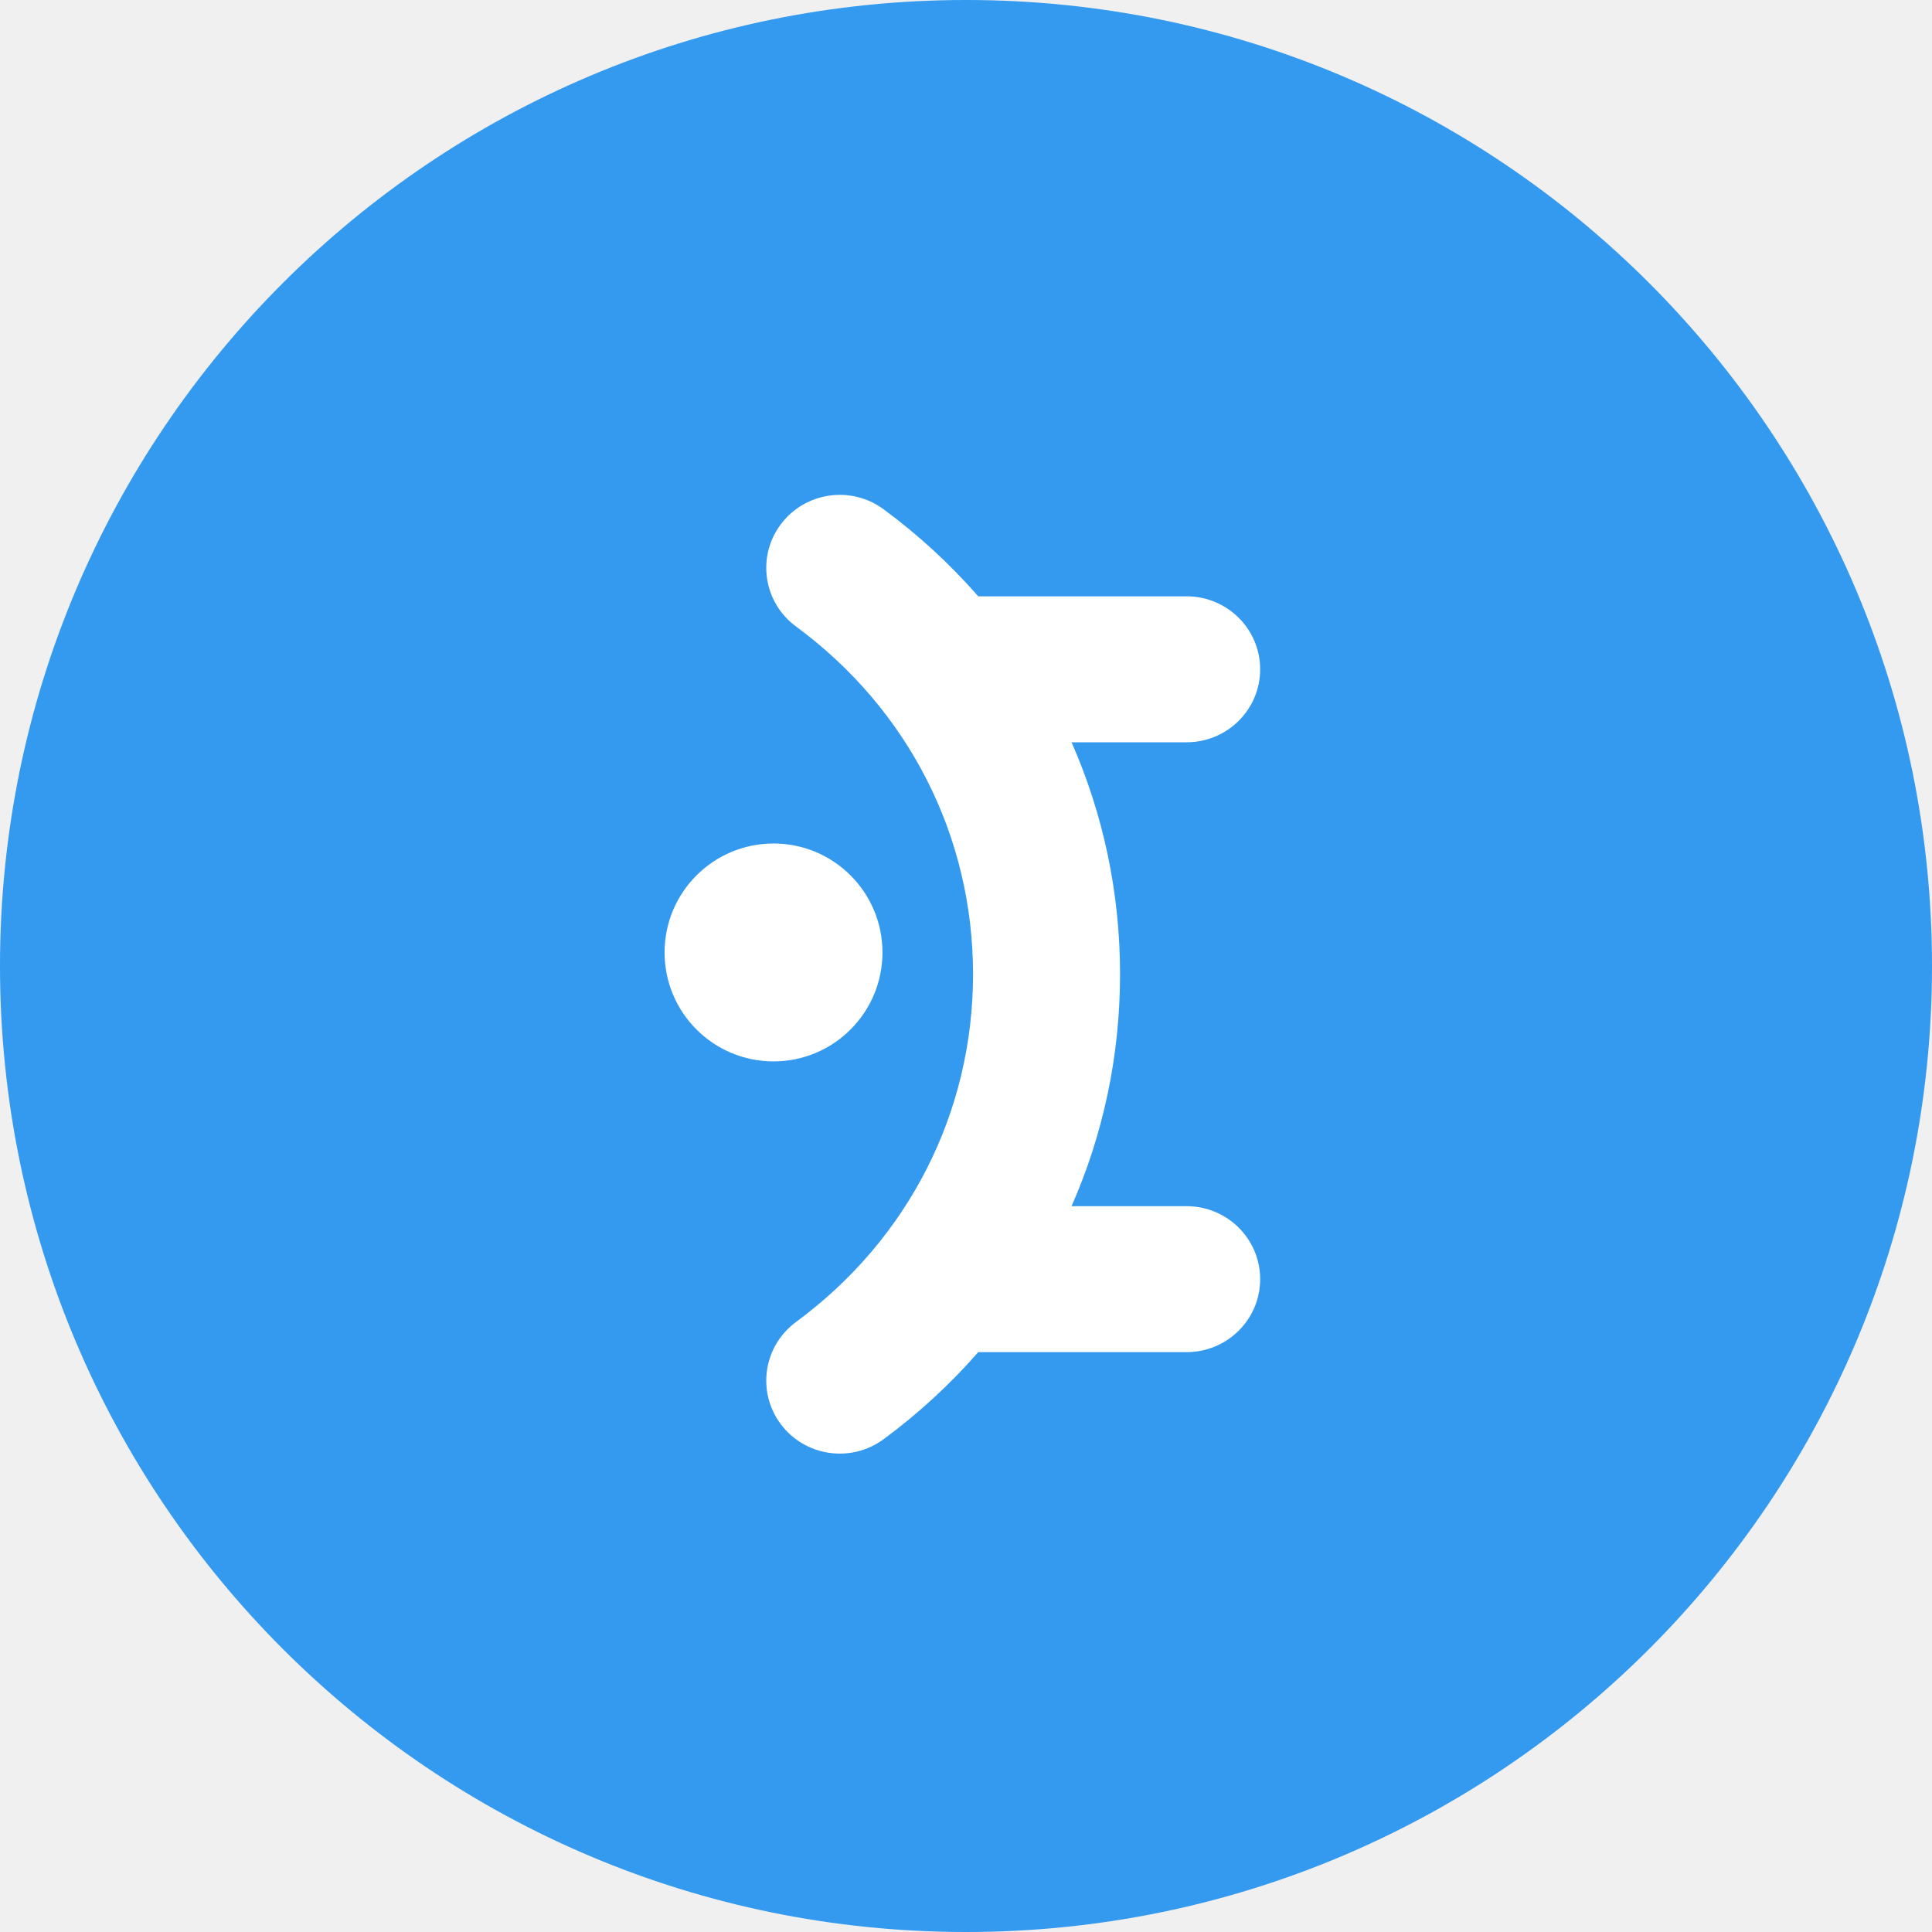
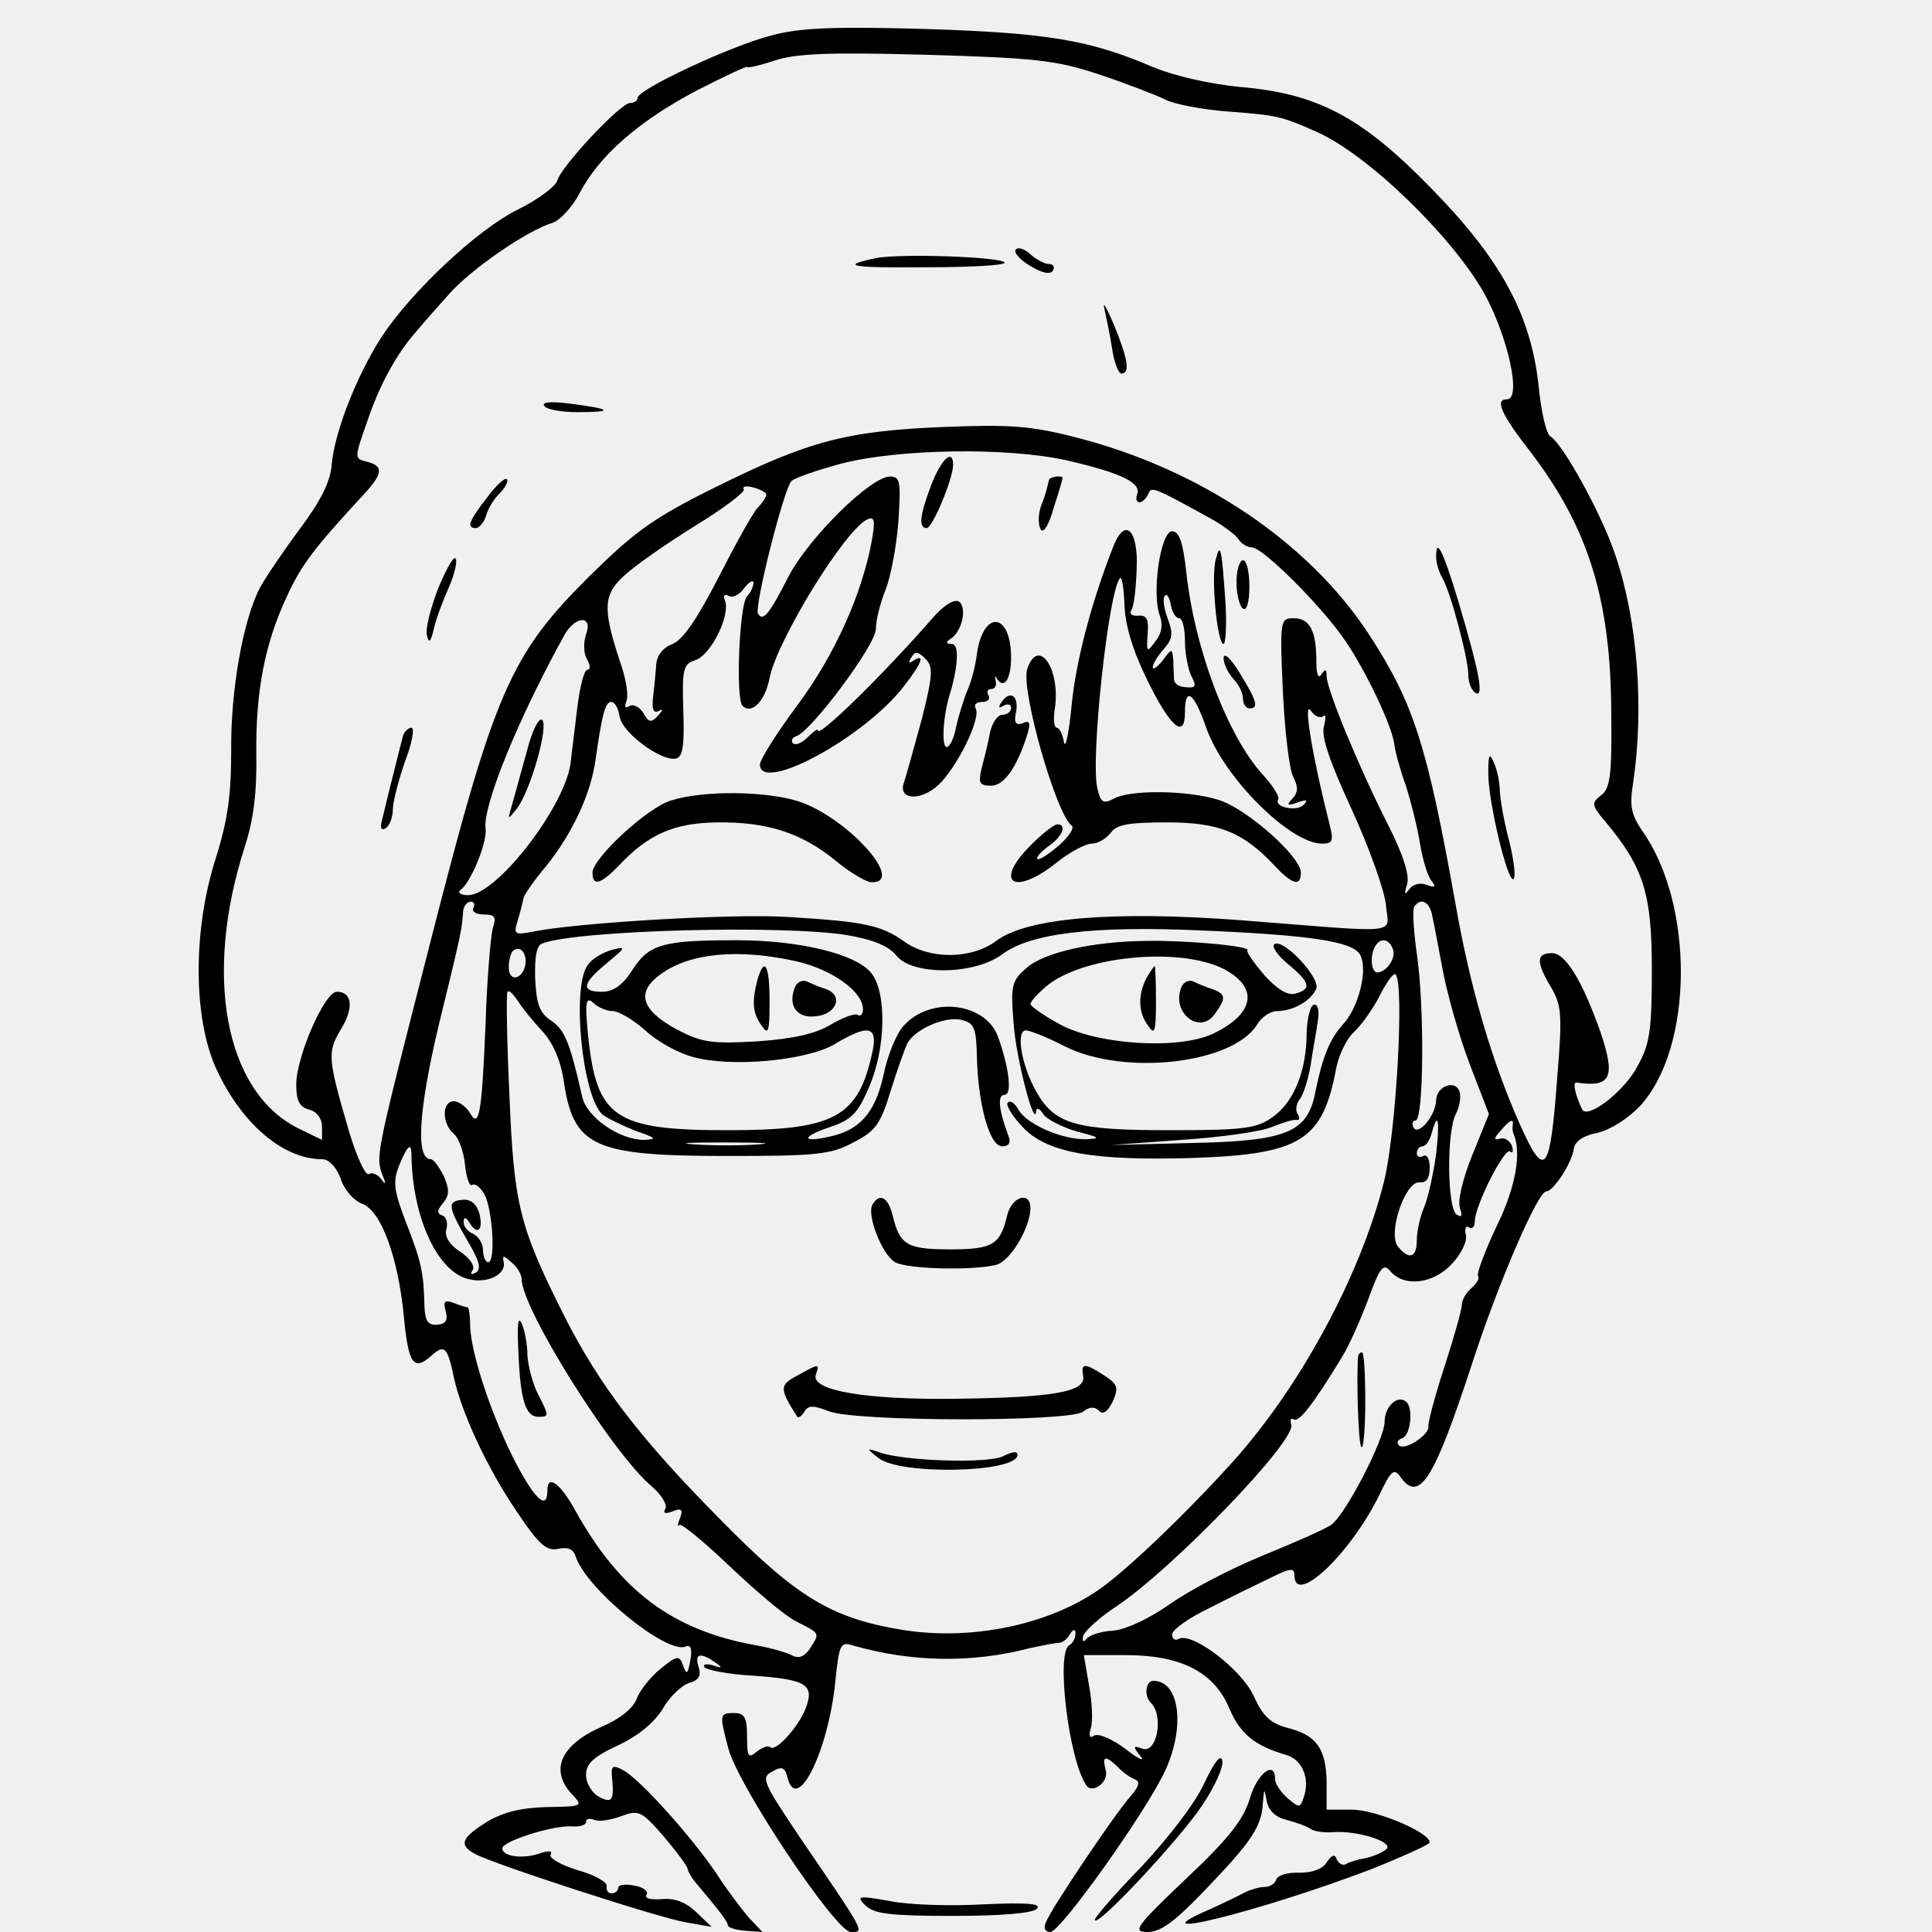
- <svg xmlns="http://www.w3.org/2000/svg" viewBox="0 0 500 500">
-   <g fill="none" fill-rule="evenodd">
-     <rect width="500" height="500" fill="#339AF0" rx="250" />
-     <g fill="#FFF">
-       <path fill-rule="nonzero" d="M202.055 135.706c-6.26 8.373-4.494 20.208 3.944 26.42 29.122 21.45 45.824 54.253 45.824 90.005 0 35.752-16.702 68.559-45.824 90.005-8.436 6.215-10.206 18.043-3.944 26.42 6.26 8.378 18.173 10.13 26.611 3.916a153.835 153.835 0 0024.509-22.54h53.93c10.506 0 19.023-8.455 19.023-18.885 0-10.43-8.517-18.886-19.023-18.886h-29.79c8.196-18.594 12.553-38.923 12.553-60.03s-4.357-41.436-12.552-60.03h29.79c10.505 0 19.022-8.455 19.022-18.885 0-10.43-8.517-18.886-19.023-18.886h-53.93a153.835 153.835 0 00-24.509-22.54c-8.438-6.215-20.351-4.46-26.61 3.916z" />
-       <path d="M171.992 246.492c0-15.572 12.624-28.195 28.196-28.195 15.572 0 28.195 12.623 28.195 28.195 0 15.572-12.623 28.196-28.195 28.196-15.572 0-28.196-12.624-28.196-28.196z" />
-     </g>
+ <svg xmlns="http://www.w3.org/2000/svg" version="1.0" width="300pt" height="300pt" viewBox="0 0 300 300" preserveAspectRatio="xMidYMid meet">
+   <g transform="translate(0,300) scale(0.1,-0.1)" fill="#000000" stroke="none">
+     <path d="M1198 2945 c-63 -16 -208 -84 -208 -97 0 -4 -5 -8 -12 -8 -14 0 -106 -97 -113 -121 -3 -9 -30 -29 -60 -44 -62 -30 -166 -127 -213 -199 -38 -59 -73 -148 -77 -198 -2 -26 -17 -56 -50 -100 -25 -34 -53 -75 -61 -90 -27 -51 -46 -162 -45 -253 0 -69 -5 -107 -24 -168 -36 -112 -35 -249 1 -327 39 -85 104 -140 164 -140 11 0 22 -12 29 -30 5 -17 20 -34 33 -39 30 -11 56 -83 65 -174 7 -75 15 -87 43 -62 20 18 25 14 35 -35 12 -54 51 -139 98 -208 34 -51 46 -61 64 -57 15 3 23 0 27 -12 16 -50 140 -151 170 -140 9 4 11 -3 8 -21 -4 -22 -6 -23 -11 -9 -6 17 -9 17 -35 -4 -15 -12 -32 -33 -37 -46 -5 -15 -26 -32 -54 -44 -64 -28 -82 -67 -47 -105 18 -19 17 -19 -39 -20 -40 -1 -68 -8 -93 -23 -40 -25 -44 -36 -18 -50 30 -16 285 -99 327 -106 l40 -7 -24 23 c-17 16 -34 22 -54 20 -17 -1 -27 1 -23 7 3 5 -5 12 -19 14 -14 3 -25 1 -25 -3 0 -5 -5 -9 -10 -9 -6 0 -9 5 -8 11 2 6 -19 18 -45 25 -26 8 -45 19 -42 24 4 6 -3 7 -17 2 -26 -9 -58 -5 -58 8 0 11 79 36 108 34 12 -1 22 2 22 7 0 5 6 6 13 3 8 -3 26 0 42 6 27 10 31 8 66 -32 20 -24 37 -46 37 -51 1 -4 6 -13 12 -20 37 -44 50 -61 50 -66 0 -4 12 -8 27 -9 l27 -2 -21 22 c-11 13 -34 43 -50 68 -39 58 -120 148 -145 161 -16 9 -19 7 -18 -8 4 -39 1 -44 -20 -33 -11 6 -20 21 -20 34 0 17 11 28 50 46 32 15 57 36 70 58 11 19 30 36 41 39 14 4 18 11 14 24 -7 21 2 24 25 8 13 -9 12 -10 -3 -5 -10 3 -16 2 -13 -3 3 -4 37 -11 76 -13 83 -6 95 -14 81 -51 -12 -30 -47 -68 -55 -60 -3 3 -12 0 -21 -7 -13 -11 -15 -8 -15 24 0 29 -4 36 -20 36 -23 0 -23 -2 -9 -55 15 -58 167 -285 190 -285 22 0 24 -4 -79 147 -57 85 -61 93 -43 102 15 9 20 7 24 -10 15 -56 63 42 74 149 6 59 8 63 27 57 91 -26 185 -28 276 -4 19 4 39 8 44 8 5 0 13 5 17 13 6 9 9 9 9 1 0 -6 -4 -15 -10 -18 -20 -12 -1 -174 26 -216 9 -16 36 3 31 22 -6 23 -1 24 19 5 7 -8 19 -16 26 -19 9 -3 7 -11 -8 -28 -25 -29 -122 -173 -130 -194 -4 -9 -1 -15 7 -15 16 0 151 190 179 252 31 69 21 138 -19 138 -12 0 -15 -23 -4 -34 21 -21 9 -81 -14 -71 -14 5 -14 3 -2 -12 8 -9 -3 -5 -23 11 -20 15 -42 25 -49 21 -7 -5 -9 -1 -5 12 3 10 2 40 -3 66 l-8 47 64 0 c87 0 138 -26 162 -83 17 -40 40 -58 88 -72 25 -7 37 -36 28 -64 -6 -19 -7 -19 -26 -3 -10 9 -19 22 -19 29 0 31 -28 9 -39 -29 -10 -33 -32 -62 -99 -125 -79 -75 -84 -83 -60 -83 21 0 43 17 90 66 70 73 87 97 89 134 2 24 2 24 6 3 3 -15 14 -25 31 -29 15 -4 32 -10 37 -14 6 -4 21 -6 35 -5 37 3 94 -15 83 -26 -5 -5 -19 -11 -31 -14 -12 -2 -26 -6 -31 -9 -5 -4 -12 0 -15 6 -3 10 -8 8 -16 -4 -6 -10 -22 -16 -42 -16 -18 1 -34 -4 -36 -10 -2 -7 -10 -12 -18 -12 -8 0 -22 -4 -32 -9 -9 -5 -34 -17 -54 -26 -122 -53 79 -3 250 62 50 20 92 39 92 42 0 16 -84 51 -121 51 l-39 0 0 43 c-1 52 -16 73 -61 84 -26 7 -38 18 -52 49 -19 42 -97 101 -117 89 -5 -3 -10 0 -10 7 0 7 26 26 58 41 31 16 74 37 95 47 30 15 37 16 37 4 0 -49 87 33 132 125 18 38 23 42 33 27 29 -40 52 -3 110 174 41 127 103 270 116 270 11 0 40 44 43 67 2 11 15 20 37 24 20 5 47 22 66 42 83 91 84 313 3 427 -17 25 -20 38 -14 75 17 115 7 250 -27 351 -20 62 -81 173 -101 186 -7 3 -15 39 -19 80 -12 110 -59 196 -167 306 -108 111 -177 147 -297 157 -49 5 -101 17 -135 31 -98 42 -164 53 -353 59 -141 4 -195 2 -239 -10z m507 -60 c42 -14 89 -32 103 -39 15 -8 59 -16 97 -19 78 -6 84 -7 140 -32 79 -35 210 -162 260 -251 37 -68 58 -164 35 -164 -19 0 -10 -22 36 -81 91 -119 126 -231 126 -412 1 -92 -2 -112 -16 -122 -15 -12 -15 -15 7 -41 59 -71 72 -111 72 -229 0 -94 -3 -116 -22 -150 -20 -39 -77 -83 -86 -68 -10 20 -16 43 -9 42 54 -8 61 8 37 79 -28 79 -54 122 -75 122 -25 0 -25 -14 -1 -54 16 -28 17 -42 9 -140 -11 -148 -19 -158 -57 -74 -45 101 -78 214 -101 345 -44 246 -65 311 -133 416 -94 145 -264 259 -457 308 -70 18 -103 20 -204 16 -151 -6 -211 -22 -354 -93 -97 -48 -126 -69 -196 -138 -124 -123 -148 -179 -247 -566 -86 -336 -86 -335 -75 -365 6 -14 5 -16 -2 -6 -5 7 -14 11 -19 8 -5 -4 -19 26 -31 66 -33 113 -34 123 -13 158 21 34 18 59 -6 59 -19 0 -63 -101 -63 -144 0 -25 5 -35 20 -39 12 -3 20 -14 20 -26 l0 -21 -39 19 c-112 58 -145 237 -81 436 14 43 19 85 18 145 -1 96 13 171 48 245 22 48 43 75 114 152 35 37 37 49 10 56 -20 5 -20 5 0 62 20 59 46 106 77 141 10 12 32 37 50 57 33 38 121 99 161 111 12 4 31 25 42 46 30 58 92 112 181 159 43 22 79 39 79 37 0 -2 19 2 43 10 33 11 85 13 234 9 168 -5 201 -8 268 -30z m-48 -600 c82 -19 115 -34 109 -52 -3 -7 -1 -13 3 -13 5 0 11 6 14 13 5 12 6 12 102 -41 17 -10 34 -23 38 -29 4 -7 14 -13 21 -13 17 0 109 -92 145 -145 32 -47 72 -131 76 -160 1 -11 9 -40 18 -65 8 -25 18 -65 22 -90 4 -25 12 -51 18 -58 7 -9 6 -11 -8 -6 -10 4 -21 1 -27 -7 -7 -10 -8 -8 -3 8 4 14 -6 46 -31 95 -45 89 -94 208 -94 228 0 11 -2 12 -8 3 -5 -8 -8 0 -8 20 0 47 -10 67 -35 67 -21 0 -22 -2 -17 -113 3 -62 10 -122 16 -133 8 -16 8 -24 -1 -34 -10 -10 -8 -12 8 -6 14 5 17 4 9 -4 -11 -11 -47 -3 -39 9 2 4 -9 22 -25 39 -54 60 -105 194 -118 314 -5 46 -11 63 -22 63 -18 0 -32 -97 -19 -131 5 -14 3 -28 -7 -40 -13 -18 -14 -17 -12 11 2 23 -1 30 -14 29 -11 -1 -15 3 -11 9 4 6 7 35 8 63 3 61 -18 82 -36 36 -34 -86 -58 -177 -65 -247 -4 -44 -10 -70 -12 -57 -2 12 -7 22 -11 22 -4 0 -6 13 -3 30 9 62 -26 112 -43 61 -10 -33 45 -225 69 -243 5 -3 -4 -17 -20 -31 -16 -14 -31 -23 -33 -21 -3 2 5 11 17 20 22 15 29 34 14 34 -5 0 -23 -14 -40 -31 -60 -59 -29 -82 38 -29 21 17 46 30 55 30 10 0 23 8 30 17 9 13 29 16 87 16 81 0 118 -15 167 -67 28 -30 41 -33 41 -11 0 25 -85 100 -128 113 -48 15 -137 16 -162 2 -17 -9 -21 -6 -26 16 -11 44 17 305 35 326 3 4 6 -14 7 -40 1 -32 12 -70 35 -117 36 -74 59 -94 59 -51 0 41 14 31 33 -24 27 -77 130 -180 180 -180 16 0 18 4 12 28 -26 102 -42 195 -30 179 6 -9 15 -13 20 -9 4 4 4 -3 1 -15 -5 -16 8 -54 43 -130 27 -59 51 -126 53 -148 4 -47 31 -44 -224 -24 -200 15 -333 4 -381 -32 -39 -29 -104 -29 -143 -1 -35 25 -61 31 -179 38 -84 6 -334 -9 -399 -23 -27 -5 -29 -4 -22 18 4 13 8 29 9 35 2 6 17 28 35 49 41 51 70 113 77 167 10 70 15 88 24 88 6 0 11 -10 13 -22 3 -25 64 -70 87 -66 11 2 14 18 12 75 -2 65 0 72 19 78 24 8 54 69 46 92 -4 8 -1 11 5 8 6 -4 17 1 24 11 8 11 15 14 15 9 0 -6 -5 -16 -10 -21 -12 -12 -18 -159 -7 -170 14 -14 35 7 42 43 11 58 119 234 153 247 10 4 11 -3 6 -32 -15 -84 -58 -179 -115 -256 -33 -44 -59 -86 -59 -93 0 -46 163 42 224 122 28 36 33 51 14 39 -7 -5 -8 -3 -3 5 6 10 10 10 22 -2 12 -12 12 -24 -6 -95 -12 -44 -24 -87 -27 -96 -11 -28 25 -31 53 -5 29 27 67 104 58 119 -3 6 1 10 10 10 9 0 13 5 10 10 -3 6 -2 10 4 10 6 0 9 6 7 13 -1 6 -1 9 1 5 11 -20 23 -4 23 31 0 70 -43 75 -53 6 -2 -17 -8 -41 -14 -55 -6 -14 -14 -40 -18 -57 -3 -18 -10 -33 -15 -33 -8 0 -6 45 4 79 14 46 16 81 4 81 -9 0 -10 3 -2 8 18 11 26 49 13 58 -8 4 -24 -6 -42 -27 -76 -87 -177 -186 -177 -173 0 3 -7 -2 -16 -11 -9 -9 -19 -13 -23 -9 -3 4 -1 9 6 11 24 9 123 142 123 166 0 14 7 41 15 61 8 20 17 67 20 106 4 62 3 70 -13 70 -30 0 -125 -94 -157 -154 -30 -59 -40 -72 -48 -59 -6 11 40 194 52 206 5 5 40 17 77 27 88 23 258 26 351 5z m-467 -53 c0 -3 -6 -13 -14 -21 -8 -9 -35 -58 -61 -109 -33 -64 -55 -96 -71 -102 -15 -6 -24 -18 -25 -32 -1 -13 -3 -35 -5 -51 -2 -19 1 -25 9 -21 7 4 7 2 -1 -7 -11 -12 -15 -11 -23 4 -6 9 -15 14 -21 11 -7 -5 -9 -2 -5 8 3 9 -1 33 -8 54 -29 86 -29 109 2 138 15 15 65 50 110 78 46 28 80 54 78 58 -3 5 4 6 15 3 11 -3 20 -8 20 -11z m641 -192 c5 0 9 -16 9 -36 0 -19 5 -44 10 -54 8 -15 7 -19 -9 -17 -10 0 -18 6 -18 12 0 5 -1 19 -1 29 -2 20 -2 20 -17 0 -8 -10 -15 -15 -15 -10 0 5 8 18 17 28 14 16 15 24 6 48 -6 16 -8 32 -4 35 3 4 7 -3 9 -14 2 -12 8 -21 13 -21z m-921 -25 c-4 -12 -4 -29 1 -38 6 -10 6 -17 1 -17 -5 0 -12 -28 -16 -62 -4 -35 -9 -72 -10 -83 -9 -68 -115 -205 -159 -205 -12 0 -17 4 -12 8 16 11 42 75 39 95 -5 35 51 172 123 302 17 29 44 30 33 0z m-175 -425 c-3 -5 4 -10 16 -10 18 0 20 -4 14 -22 -3 -13 -9 -79 -11 -148 -6 -142 -10 -164 -25 -137 -6 9 -17 17 -24 17 -19 0 -19 -34 -1 -50 8 -6 16 -28 18 -48 2 -20 7 -35 11 -32 5 3 13 -4 19 -14 13 -24 18 -106 6 -106 -4 0 -8 9 -8 19 0 10 -7 21 -15 25 -8 3 -15 11 -15 18 0 9 3 9 10 -2 12 -19 21 -9 14 17 -4 13 -13 21 -25 20 -25 -2 -24 -10 6 -62 19 -32 23 -45 14 -51 -8 -4 -9 -3 -5 4 4 6 -5 19 -19 28 -17 11 -25 24 -22 35 3 10 0 20 -7 22 -8 3 -7 8 2 19 10 12 10 21 1 42 -7 14 -16 26 -20 26 -24 0 -19 76 12 207 36 147 36 149 38 176 0 9 6 17 12 17 5 0 7 -4 4 -10z m1489 -12 c3 -13 10 -52 17 -88 7 -36 25 -100 41 -142 l30 -78 -26 -64 c-15 -37 -23 -72 -19 -82 4 -12 3 -15 -5 -10 -15 9 -16 130 -1 157 6 12 8 27 5 35 -7 18 -36 7 -36 -15 -1 -23 -27 -55 -35 -42 -3 6 -2 11 3 11 13 0 14 179 2 259 -5 36 -7 68 -4 73 10 15 24 8 28 -14z m-909 -30 c41 -7 65 -17 77 -32 25 -31 121 -30 164 2 44 33 142 45 314 37 164 -7 228 -17 241 -36 14 -21 0 -81 -25 -109 -21 -23 -32 -50 -43 -103 -12 -66 -43 -79 -198 -82 l-120 -3 110 8 c61 4 124 13 140 20 17 7 34 12 38 11 5 -1 6 3 2 9 -4 6 -2 16 3 23 6 7 13 30 17 52 3 22 9 52 11 68 3 16 1 27 -5 27 -6 0 -11 -19 -12 -42 0 -60 -19 -108 -52 -132 -25 -18 -42 -21 -160 -21 -147 0 -179 9 -208 60 -23 41 -32 95 -16 95 6 0 34 -11 61 -25 92 -46 260 -27 298 34 7 12 21 21 31 21 25 0 53 16 61 35 6 17 -51 78 -65 69 -5 -3 4 -17 21 -31 35 -29 37 -39 11 -46 -12 -3 -28 7 -48 29 -16 19 -28 36 -26 38 7 7 -95 16 -157 15 -84 -1 -159 -18 -186 -42 -23 -20 -25 -27 -20 -87 4 -55 33 -165 35 -135 1 6 6 3 11 -5 5 -8 29 -20 52 -27 36 -9 38 -11 15 -12 -37 -1 -92 23 -105 45 -6 11 -13 16 -17 12 -4 -3 6 -20 22 -37 37 -41 110 -54 268 -49 165 6 199 27 220 140 4 20 16 45 27 55 11 10 29 35 40 56 11 22 22 37 25 34 14 -14 1 -246 -18 -322 -36 -144 -129 -317 -234 -434 -72 -80 -165 -169 -208 -199 -79 -55 -198 -80 -305 -63 -110 18 -164 50 -281 169 -128 129 -190 211 -244 317 -71 141 -79 174 -86 345 -4 85 -5 157 -3 160 3 3 9 -4 16 -14 6 -10 23 -31 37 -46 17 -18 29 -45 34 -76 15 -105 45 -119 255 -119 137 0 160 2 195 21 35 18 42 28 58 80 10 32 22 66 26 74 12 22 59 43 85 36 19 -5 22 -12 23 -59 2 -74 20 -137 39 -137 11 0 14 6 10 16 -15 40 -18 64 -6 64 12 0 7 43 -11 92 -21 52 -105 61 -146 15 -11 -12 -25 -46 -31 -76 -13 -59 -37 -86 -84 -96 -44 -10 -44 0 1 15 33 11 43 21 60 61 27 61 28 148 4 178 -24 30 -112 51 -209 51 -115 0 -136 -6 -162 -46 -15 -24 -30 -34 -47 -34 -34 0 -31 13 8 45 29 24 30 26 7 20 -14 -4 -31 -14 -37 -23 -26 -33 -9 -206 23 -233 8 -6 31 -17 51 -25 32 -11 34 -13 13 -14 -38 0 -89 35 -96 67 -19 84 -27 104 -48 118 -18 12 -23 25 -25 65 -1 34 2 52 11 55 56 21 375 29 473 13z m848 -22 c5 -14 -10 -36 -25 -36 -4 0 -8 8 -8 18 0 31 23 44 33 18z m-1347 -23 c-4 -24 -26 -29 -26 -5 0 10 3 22 6 25 11 10 22 -2 20 -20z m422 4 c55 -13 102 -47 102 -74 0 -8 -4 -12 -8 -9 -5 3 -23 -4 -42 -15 -23 -14 -57 -22 -114 -26 -72 -4 -86 -2 -126 19 -55 30 -63 58 -23 86 46 33 122 39 211 19z m663 -12 c54 -29 47 -69 -17 -100 -55 -26 -184 -17 -241 16 -24 13 -43 27 -43 30 0 3 10 15 23 26 54 48 208 64 278 28z m-950 -65 c10 0 33 -14 51 -30 18 -17 51 -35 73 -41 60 -17 176 -6 220 19 53 32 68 29 60 -10 -22 -103 -58 -123 -225 -123 -176 0 -204 19 -217 149 -5 50 -3 59 8 49 7 -7 21 -13 30 -13z m1279 -222 c-4 -29 -12 -66 -18 -81 -7 -16 -12 -39 -12 -53 0 -27 -12 -31 -29 -10 -17 20 11 102 33 100 11 -1 16 6 16 23 0 13 -4 21 -10 18 -5 -3 -10 -1 -10 4 0 6 4 11 9 11 5 0 11 9 14 20 10 37 13 20 7 -32z m119 45 c-1 -5 0 -10 1 -13 13 -29 4 -83 -26 -144 -18 -38 -31 -73 -29 -77 3 -4 -2 -12 -10 -19 -8 -7 -15 -18 -15 -26 0 -7 -12 -50 -27 -96 -15 -46 -26 -88 -25 -93 2 -13 -38 -39 -46 -29 -4 4 -1 9 6 11 12 5 17 45 6 56 -13 12 -34 -6 -34 -31 0 -26 -59 -141 -82 -159 -7 -6 -55 -27 -106 -48 -52 -21 -118 -56 -147 -77 -32 -22 -66 -38 -86 -40 -19 -1 -38 -7 -42 -13 -5 -6 -7 -4 -5 5 3 8 26 29 52 46 87 58 280 258 271 282 -2 7 -1 11 4 8 8 -5 30 23 75 97 10 16 28 56 40 88 19 52 24 58 35 45 21 -25 67 -20 96 12 14 15 24 35 21 45 -2 9 0 15 5 11 5 -3 9 1 9 9 0 25 47 117 55 109 4 -4 5 0 3 8 -3 8 -11 14 -18 12 -11 -3 -11 0 0 12 14 17 21 20 19 9z m-1171 -30 c-26 -2 -71 -2 -100 0 -29 2 -8 3 47 3 55 0 79 -1 53 -3z m-539 -20 c2 -95 41 -178 88 -189 29 -8 60 7 55 27 -2 10 0 10 12 -1 9 -7 16 -19 16 -26 0 -46 141 -271 202 -322 15 -13 25 -29 21 -35 -4 -7 0 -8 11 -4 14 6 17 3 12 -10 -4 -10 -4 -15 -1 -11 3 3 38 -26 78 -64 40 -38 86 -77 102 -85 39 -20 38 -18 24 -41 -9 -14 -18 -18 -28 -13 -9 5 -34 12 -56 16 -130 23 -212 84 -282 210 -23 42 -43 56 -43 31 0 -34 -21 -13 -54 52 -36 73 -66 165 -66 206 0 14 -2 26 -4 26 -2 0 -12 3 -22 7 -14 5 -16 2 -12 -13 4 -14 0 -20 -13 -21 -15 -1 -19 6 -20 30 -1 51 -5 69 -29 130 -19 50 -20 62 -10 88 14 33 19 36 19 12z" />
+     <path d="M1577 2612 c-3 -4 7 -16 23 -25 18 -11 31 -14 35 -7 3 5 1 10 -6 10 -7 0 -20 7 -30 16 -9 8 -19 11 -22 6z" />
+     <path d="M1359 2599 c-56 -12 -39 -15 81 -14 66 0 120 3 120 7 0 9 -163 15 -201 7z" />
+     <path d="M1715 2520 c3 -14 9 -42 12 -62 3 -21 10 -38 14 -38 14 0 11 21 -11 75 -12 28 -18 39 -15 25z" />
+     <path d="M845 2370 c3 -6 27 -10 52 -10 57 0 53 5 -10 13 -31 4 -46 3 -42 -3z" />
+     <path d="M756 2227 c-28 -36 -32 -47 -17 -47 5 0 13 9 16 20 3 11 13 27 22 35 8 9 13 18 10 21 -3 3 -17 -10 -31 -29z" />
+     <path d="M2230 2135 c0 -8 4 -23 10 -33 13 -23 40 -125 40 -150 0 -12 5 -24 11 -28 14 -8 6 33 -27 144 -24 79 -34 98 -34 67z" />
+     <path d="M681 2088 c-12 -31 -21 -65 -18 -75 3 -13 6 -10 11 12 4 17 15 45 23 63 8 18 13 38 11 44 -3 7 -14 -14 -27 -44z" />
+     <path d="M626 1858 c-2 -7 -9 -35 -16 -63 -7 -27 -14 -58 -17 -69 -3 -12 -1 -16 6 -12 6 4 11 17 11 29 0 12 9 46 19 75 11 28 15 52 10 52 -5 0 -11 -6 -13 -12z" />
+     <path d="M2311 1801 c-1 -42 30 -172 39 -166 4 2 1 28 -6 57 -8 29 -14 64 -15 78 0 14 -4 34 -9 45 -7 17 -9 14 -9 -14z" />
+     <path d="M1446 2247 c-18 -48 -20 -67 -7 -67 9 0 41 77 41 98 0 26 -18 10 -34 -31z" />
+     <path d="M1629 2255 c-1 -3 -2 -8 -3 -12 -1 -5 -5 -18 -10 -30 -4 -13 -4 -28 0 -35 4 -7 13 7 20 33 8 24 14 45 14 47 0 4 -20 2 -21 -3z" />
+     <path d="M1888 2132 c-8 -27 2 -132 12 -132 3 0 5 28 3 63 -6 86 -8 96 -15 69z" />
+     <path d="M1920 2096 c0 -19 5 -38 10 -41 6 -4 10 10 10 34 0 23 -4 41 -10 41 -5 0 -10 -15 -10 -34z" />
+     <path d="M1900 1978 c0 -9 7 -23 15 -32 8 -8 15 -22 15 -30 0 -9 5 -16 10 -16 15 0 12 11 -15 55 -14 23 -25 33 -25 23z" />
+     <path d="M1554 1908 c-4 -7 -3 -8 4 -4 7 4 12 2 12 -3 0 -6 -6 -11 -14 -11 -7 0 -16 -13 -19 -29 -3 -16 -9 -40 -13 -55 -5 -22 -3 -26 15 -26 20 0 40 28 56 79 6 19 4 23 -7 18 -11 -4 -14 1 -10 19 4 25 -11 33 -24 12z" />
+     <path d="M1042 1757 c-37 -11 -122 -90 -122 -112 0 -22 13 -18 41 11 46 49 86 66 152 67 78 1 131 -16 184 -59 23 -19 48 -34 57 -34 52 0 -37 99 -112 125 -51 17 -150 18 -200 2z" />
+     <path d="M818 1833 c-9 -32 -19 -69 -23 -83 -7 -24 -7 -24 8 -5 21 28 49 127 39 137 -5 5 -16 -17 -24 -49z" />
+     <path d="M1355 1130 c-10 -16 15 -79 35 -90 20 -11 122 -13 157 -4 22 6 53 58 53 88 0 27 -29 18 -36 -11 -11 -46 -22 -53 -89 -53 -67 0 -78 7 -89 53 -7 28 -20 35 -31 17z" />
+     <path d="M1238 864 c-28 -15 -28 -20 0 -64 2 -2 7 1 11 8 6 10 14 10 37 1 39 -17 377 -17 396 -1 10 8 18 8 25 1 6 -6 13 -1 21 15 9 21 8 26 -13 40 -31 20 -37 20 -33 -1 4 -24 -44 -33 -197 -35 -141 -2 -228 13 -218 38 6 17 5 17 -29 -2z" />
+     <path d="M1364 736 c34 -27 216 -23 216 5 0 6 -8 5 -22 -2 -22 -12 -155 -8 -193 6 -20 7 -20 6 -1 -9z" />
+     <path d="M1176 1478 c-9 -35 -7 -52 7 -71 10 -15 12 -9 12 38 0 57 -8 71 -19 33z" />
+     <path d="M1234 1466 c-11 -28 4 -48 33 -44 32 3 43 32 16 42 -10 3 -24 9 -30 12 -7 3 -16 -1 -19 -10z" />
+     <path d="M1780 1481 c-13 -26 -13 -53 3 -74 10 -15 12 -9 12 38 0 30 -1 55 -2 55 -1 0 -7 -9 -13 -19z" />
+     <path d="M1834 1466 c-15 -39 29 -73 52 -41 18 25 18 31 -3 39 -10 3 -24 9 -30 12 -7 3 -16 -1 -19 -10z" />
+     <path d="M2109 895 c-3 -32 0 -138 5 -142 3 -4 6 28 6 70 0 43 -2 77 -5 77 -3 0 -5 -2 -6 -5z" />
+     <path d="M805 900 c3 -74 11 -100 31 -100 17 0 17 1 -1 36 -8 16 -15 43 -16 59 0 17 -4 39 -9 50 -6 13 -7 -3 -5 -45z" />
+     <path d="M1870 231 c-14 -31 -56 -85 -97 -129 -40 -41 -73 -79 -73 -83 0 -16 132 125 167 178 19 28 33 59 31 69 -2 11 -12 -1 -28 -35z" />
+     <path d="M1344 41 c14 -13 39 -16 136 -16 74 0 123 4 130 11 8 8 -13 10 -82 7 -51 -3 -117 -1 -146 5 -50 9 -53 8 -38 -7z" />
  </g>
</svg>
